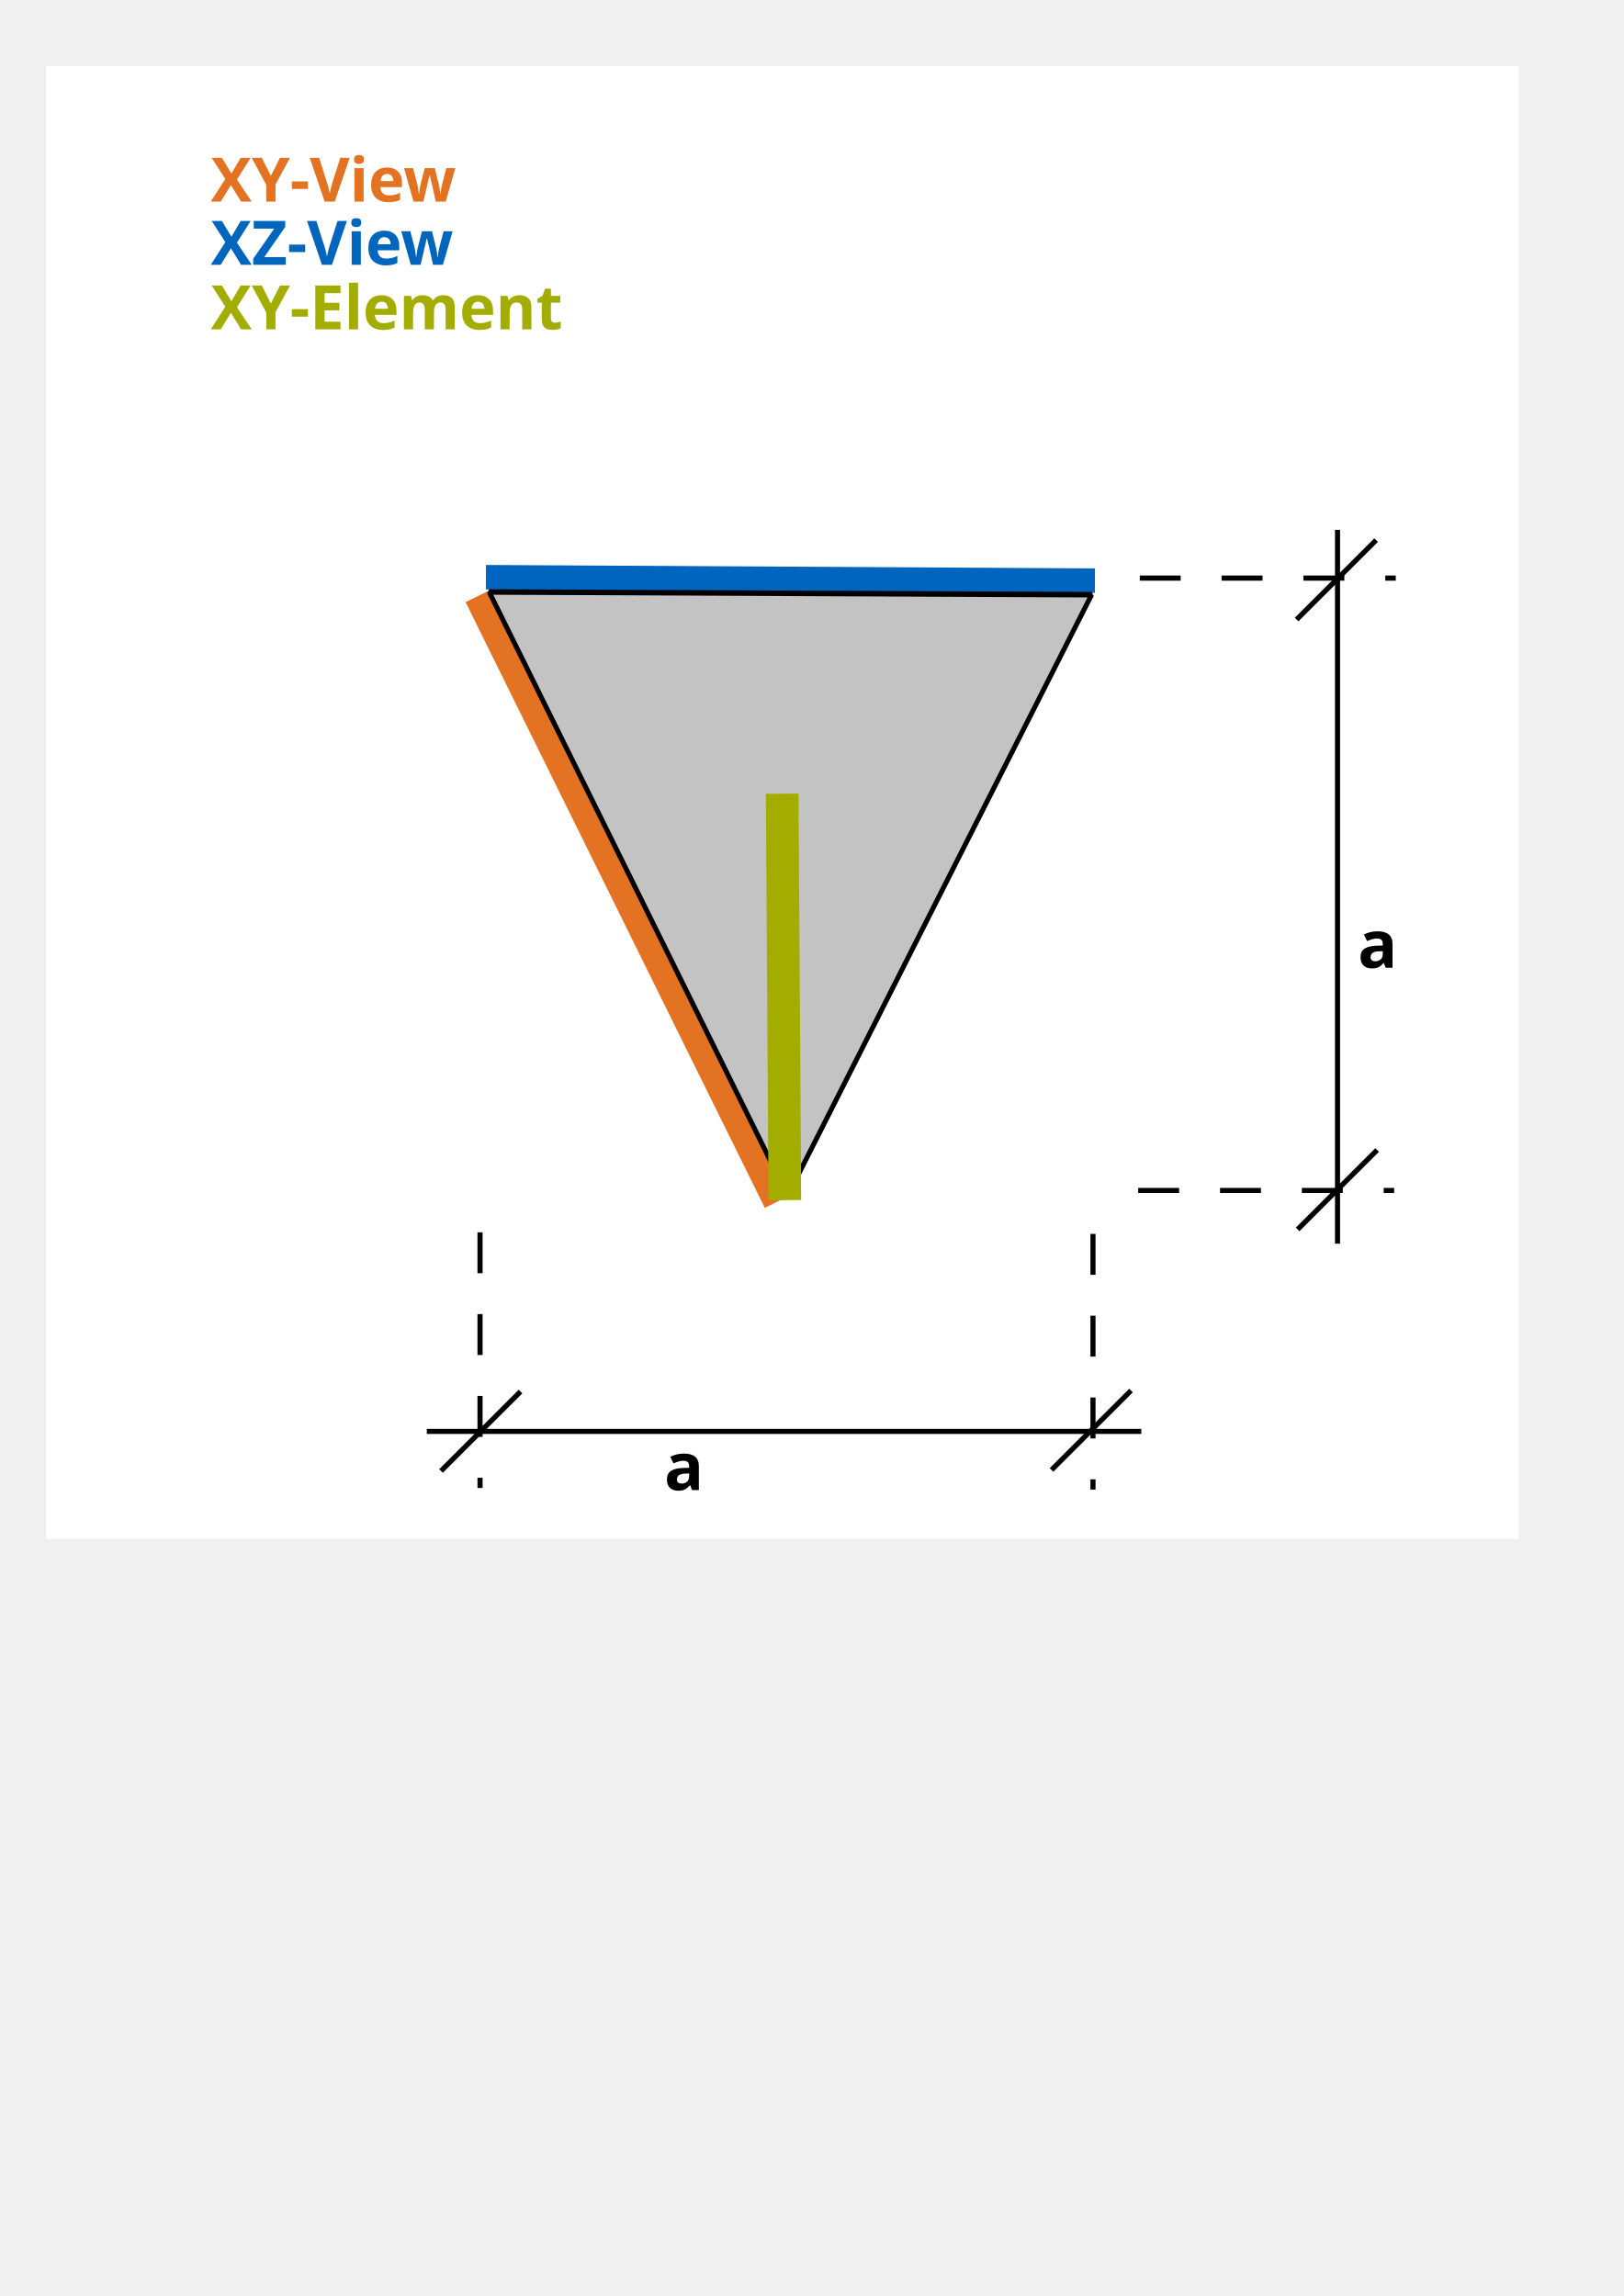
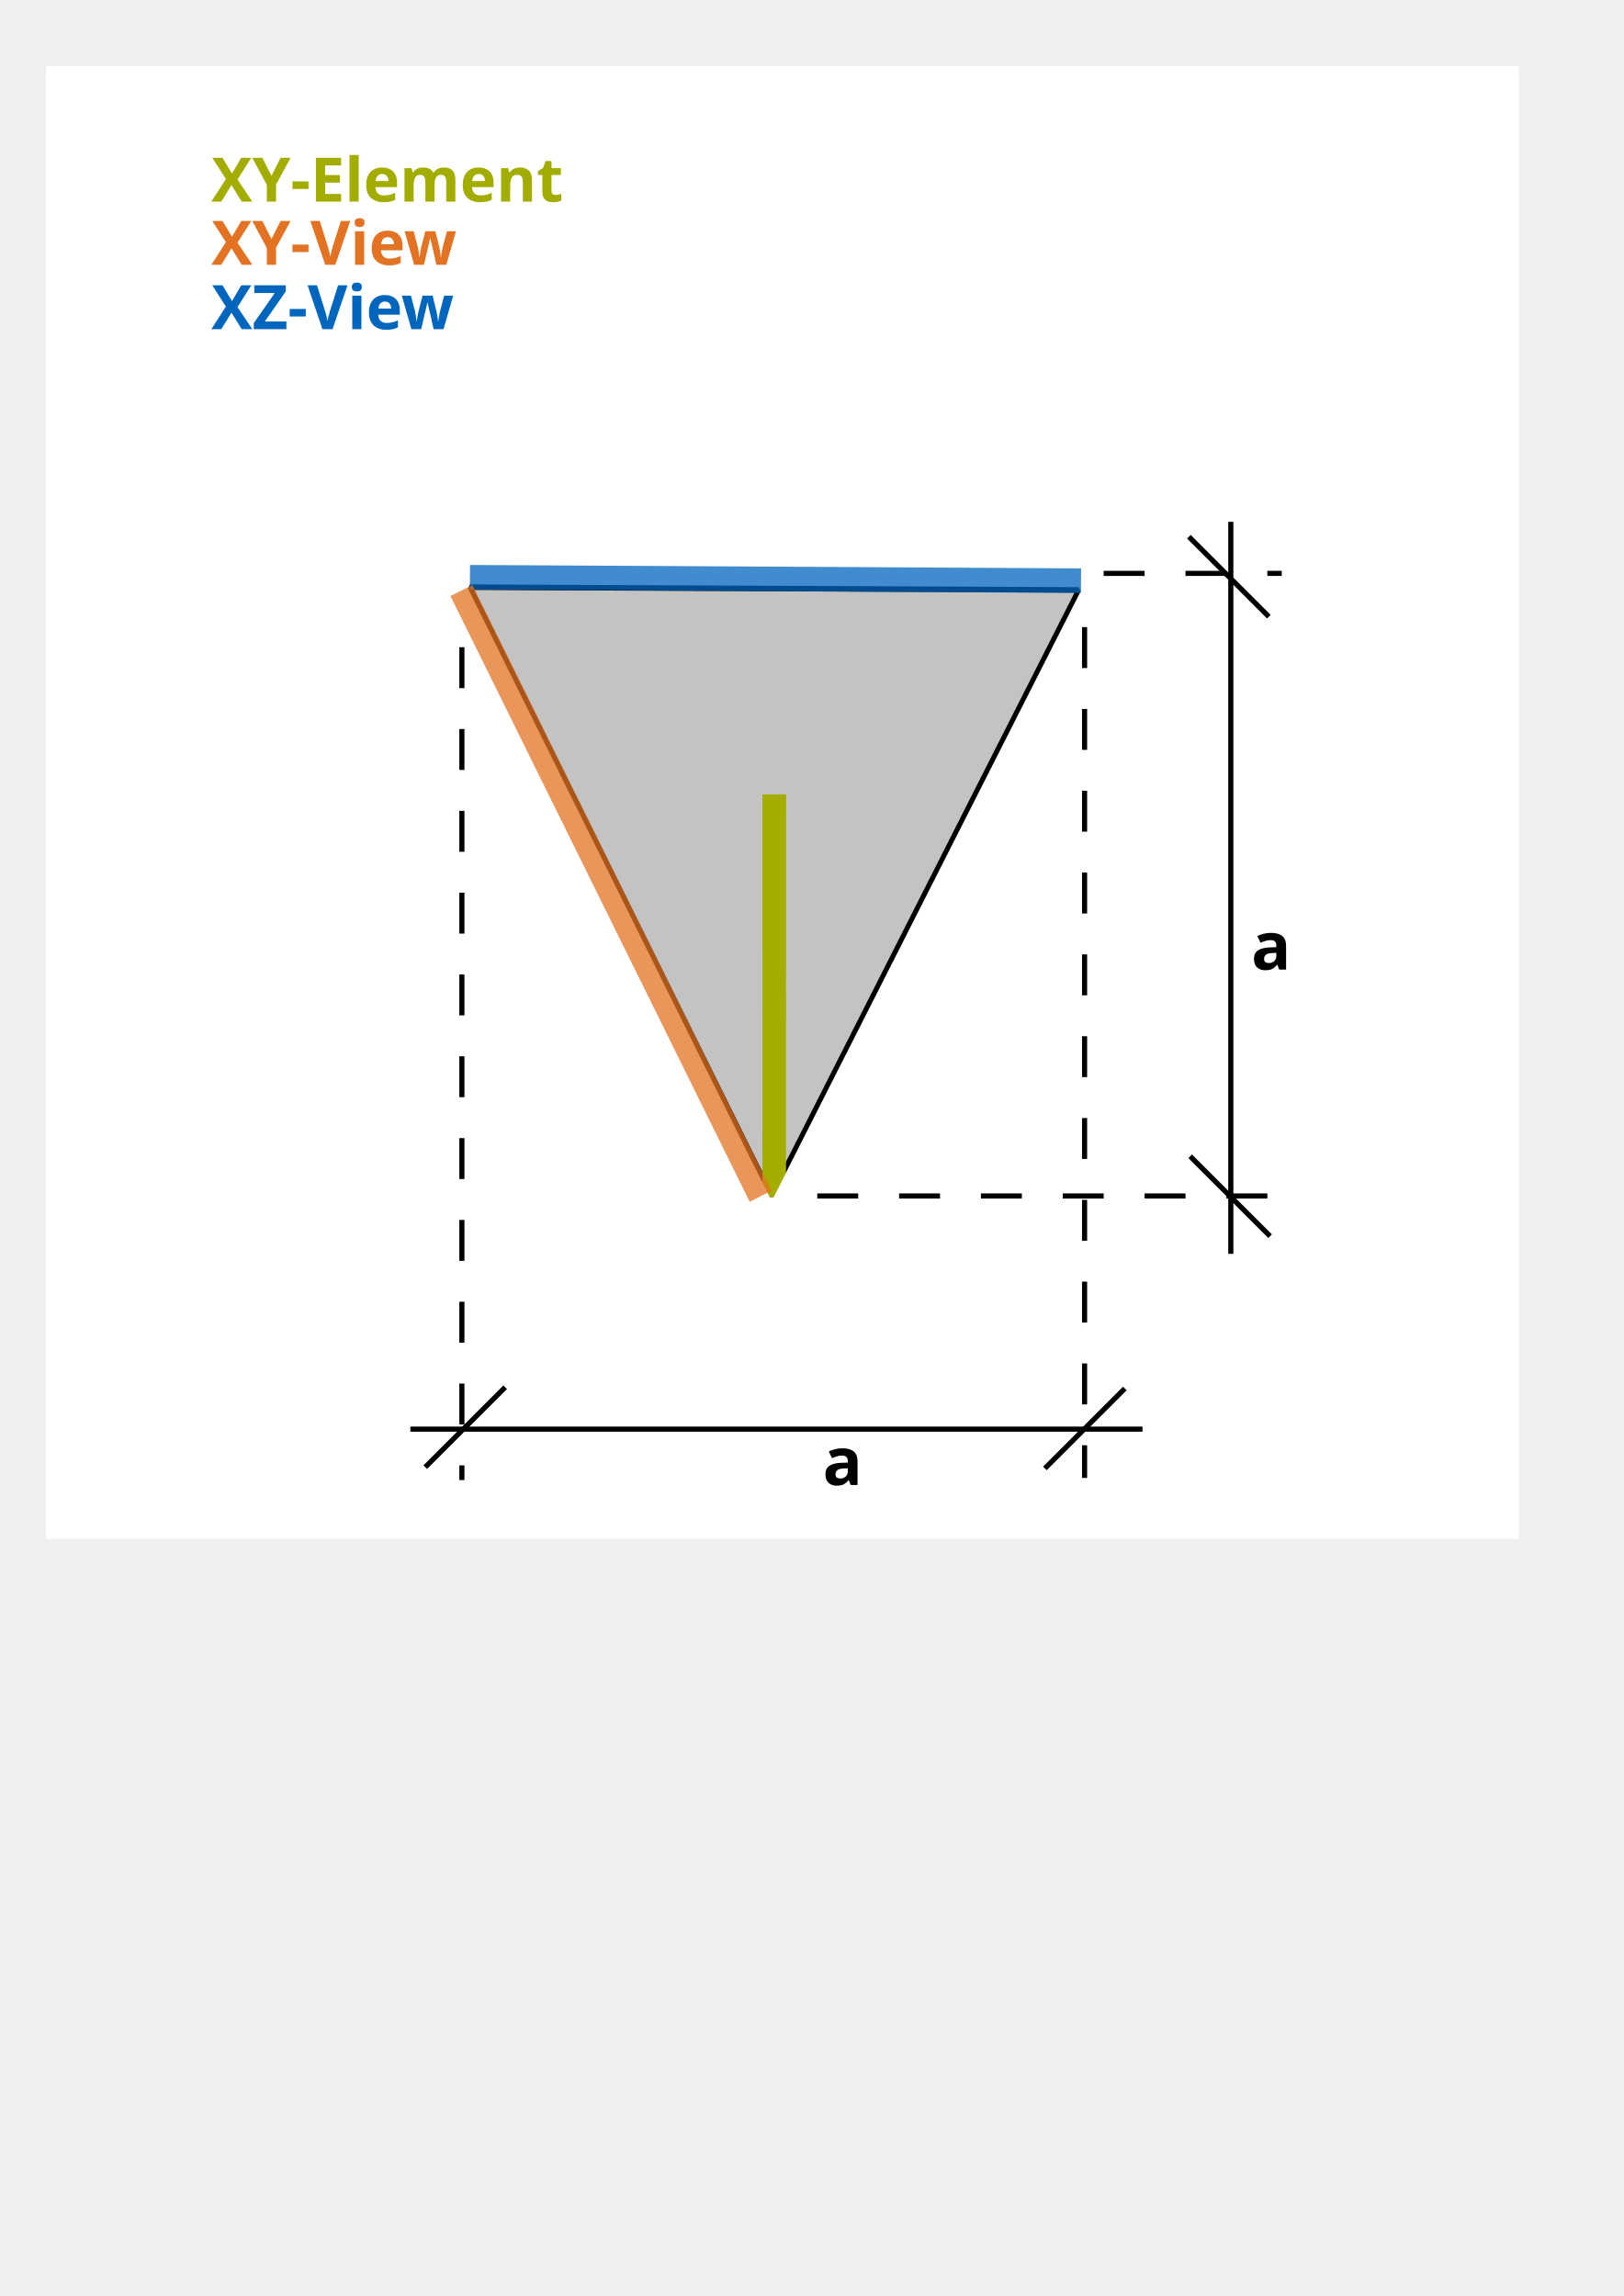
<svg xmlns="http://www.w3.org/2000/svg" width="210mm" height="297mm" id="svg2" version="1.1">
  <defs id="defs4">
    </defs>
  <g id="layer1">
-     <rect style="fill:#ffffff;fill-opacity:1;stroke:none" id="rect5295" width="720" height="720" x="22.5" y="32.362" />
-     <path style="fill:none;stroke:#000000;stroke-width:2.5;stroke-linecap:butt;stroke-linejoin:miter;stroke-miterlimit:4;stroke-opacity:1;stroke-dasharray:20, 20;stroke-dashoffset:22.25" d="m 539.399,282.642 c 62.797,0 100.341,0 142.877,0" id="path3777-4" />
-     <path style="fill:none;stroke:#000000;stroke-width:2.477;stroke-linecap:butt;stroke-linejoin:miter;stroke-miterlimit:4;stroke-opacity:1;stroke-dasharray:none" d="m 653.809,259.043 0,348.975" id="path3797" />
-     <path style="fill:none;stroke:#000000;stroke-width:2.5;stroke-linecap:butt;stroke-linejoin:miter;stroke-miterlimit:4;stroke-opacity:1;stroke-dasharray:none" d="m 672.673,264.067 c -36.701,36.67 -38.86,38.827 -38.86,38.827" id="path3799" />
-     <path style="fill:none;stroke:#000000;stroke-width:2.5;stroke-linecap:butt;stroke-linejoin:miter;stroke-miterlimit:4;stroke-opacity:1;stroke-dasharray:none" d="m 673.174,562.235 c -36.701,36.67 -38.86,38.827 -38.86,38.827" id="path3799-9" />
-     <text xml:space="preserve" style="font-size:32.045px;font-style:normal;font-variant:normal;font-weight:bold;font-stretch:normal;text-align:start;line-height:125%;letter-spacing:0px;word-spacing:0px;writing-mode:lr-tb;text-anchor:start;fill:#000000;fill-opacity:1;stroke:none;font-family:Sans;-inkscape-font-specification:Sans Bold" x="663.44" y="473.342" id="text3819" transform="scale(1.000421,0.9995793)">
-       <tspan id="tspan3821" x="663.44" y="473.342">a</tspan>
+     <g id="g3036" transform="translate(-1.473822,-2.236912)">
+       <g id="g3014">
+         <g id="g3011">
+           <rect y="34.599" x="23.974" height="720" width="720" id="rect5295" style="fill:#ffffff;fill-opacity:1;stroke:none" />
+         </g>
+       </g>
+     </g>
+     <text xml:space="preserve" style="font-size:30px;font-style:normal;font-variant:normal;font-weight:bold;font-stretch:normal;text-align:start;line-height:125%;letter-spacing:0px;word-spacing:0px;writing-mode:lr-tb;text-anchor:start;fill:#0065bd;fill-opacity:1;stroke:none;font-family:Sans;-inkscape-font-specification:Sans Bold" x="103.317" y="160.924" id="text3900-4">
+       <tspan x="103.317" y="160.924" id="tspan3904-6">XZ-View</tspan>
    </text>
-     <path style="fill:none;stroke:#000000;stroke-width:2.5;stroke-linecap:butt;stroke-linejoin:miter;stroke-miterlimit:4;stroke-opacity:1;stroke-dasharray:20, 20;stroke-dashoffset:22.25" d="m 538.622,582.013 c 62.797,0 100.341,0 142.877,0" id="path3777-4-4" />
-     <path style="fill:none;stroke:#000000;stroke-width:2.5;stroke-linecap:butt;stroke-linejoin:miter;stroke-miterlimit:4;stroke-opacity:1;stroke-dasharray:20, 20;stroke-dashoffset:22.25" d="m 534.271,585.502 c 0,62.745 0,100.257 0,142.756" id="path3777-4-43" />
-     <path style="fill:none;stroke:#000000;stroke-width:2.477;stroke-linecap:butt;stroke-linejoin:miter;stroke-miterlimit:4;stroke-opacity:1;stroke-dasharray:none" d="m 557.891,699.816 -349.269,0" id="path3797-0" />
-     <path style="fill:none;stroke:#000000;stroke-width:2.5;stroke-linecap:butt;stroke-linejoin:miter;stroke-miterlimit:4;stroke-opacity:1;stroke-dasharray:none" d="M 552.861,679.836 C 516.16,716.506 514.001,718.663 514.001,718.663" id="path3799-5" />
-     <path style="fill:none;stroke:#000000;stroke-width:2.5;stroke-linecap:butt;stroke-linejoin:miter;stroke-miterlimit:4;stroke-opacity:1;stroke-dasharray:none" d="m 254.442,680.337 c -36.701,36.67 -38.86,38.827 -38.86,38.827" id="path3799-9-8" />
-     <text xml:space="preserve" style="font-size:32.045px;font-style:normal;font-variant:normal;font-weight:bold;font-stretch:normal;text-align:start;line-height:125%;letter-spacing:0px;word-spacing:0px;writing-mode:lr-tb;text-anchor:start;fill:#000000;fill-opacity:1;stroke:none;font-family:Sans;-inkscape-font-specification:Sans Bold" x="324.521" y="728.794" id="text3819-0" transform="scale(1.000421,0.9995793)">
-       <tspan id="tspan3821-3" x="324.521" y="728.794">a</tspan>
+     <text xml:space="preserve" style="font-size:30px;font-style:normal;font-variant:normal;font-weight:bold;font-stretch:normal;text-align:start;line-height:125%;letter-spacing:0px;word-spacing:0px;writing-mode:lr-tb;text-anchor:start;fill:#a2ad00;fill-opacity:1;stroke:none;font-family:Sans;-inkscape-font-specification:Sans Bold" x="103.317" y="98.569" id="text3900-4-6">
+       <tspan x="103.317" y="98.569" id="tspan3904-6-1">XY-Element</tspan>
    </text>
-     <path style="fill:none;stroke:#000000;stroke-width:2.5;stroke-linecap:butt;stroke-linejoin:miter;stroke-miterlimit:4;stroke-opacity:1;stroke-dasharray:20, 20;stroke-dashoffset:22.25" d="m 234.649,584.725 c 0,62.745 0,100.257 0,142.756" id="path3777-4-4-0" />
-     <path style="fill:none;stroke:#e37222;stroke-width:12;stroke-linecap:butt;stroke-linejoin:miter;stroke-miterlimit:4;stroke-opacity:1;stroke-dasharray:none" d="M 379.227,587.855 C 234.998,295.836 232.967,291.723 232.967,291.723" id="path3021-3-8" />
-     <path style="fill:none;stroke:#0065bf;stroke-width:12;stroke-linecap:butt;stroke-linejoin:miter;stroke-miterlimit:4;stroke-opacity:1;stroke-dasharray:none" d="m 237.519,282.211 c 293.57,1.654 297.705,1.678 297.705,1.678" id="path3021-3-8-3" />
-     <text xml:space="preserve" style="font-size:30px;font-style:normal;font-variant:normal;font-weight:bold;font-stretch:normal;text-align:start;line-height:125%;letter-spacing:0px;word-spacing:0px;writing-mode:lr-tb;text-anchor:start;fill:#e37222;fill-opacity:1;stroke:none;font-family:Sans;-inkscape-font-specification:Sans Bold" x="103.035" y="98.569" id="text3900">
-       <tspan x="103.035" y="98.569" id="tspan3904">XY-View</tspan>
+     <text xml:space="preserve" style="font-size:30px;font-style:normal;font-variant:normal;font-weight:bold;font-stretch:normal;text-align:start;line-height:125%;letter-spacing:0px;word-spacing:0px;writing-mode:lr-tb;text-anchor:start;fill:#e37222;fill-opacity:1;stroke:none;font-family:Sans;-inkscape-font-specification:Sans Bold" x="103.317" y="129.451" id="text3900-1">
+       <tspan x="103.317" y="129.451" id="tspan3904-4">XY-View</tspan>
    </text>
-     <text xml:space="preserve" style="font-size:30px;font-style:normal;font-variant:normal;font-weight:bold;font-stretch:normal;text-align:start;line-height:125%;letter-spacing:0px;word-spacing:0px;writing-mode:lr-tb;text-anchor:start;fill:#0065bd;fill-opacity:1;stroke:none;font-family:Sans;-inkscape-font-specification:Sans Bold" x="103.035" y="129.451" id="text3900-4">
-       <tspan x="103.035" y="129.451" id="tspan3904-6">XZ-View</tspan>
+     <path style="fill:#c3c3c3;fill-opacity:1;stroke:#000000;stroke-width:1.8;stroke-linecap:butt;stroke-linejoin:bevel;stroke-miterlimit:4;stroke-opacity:1;stroke-dasharray:none;stroke-dashoffset:0" id="path3024" d="m 374.951,903.015 -229.902,0 L 260,703.914 z" transform="matrix(-1.294027,-0.00587476,0.00679901,-1.490822,708.8175,1635.505)" />
+     <path style="fill:none;stroke:#0065bf;stroke-width:12;stroke-linecap:butt;stroke-linejoin:miter;stroke-miterlimit:4;stroke-opacity:1;stroke-dasharray:none;opacity:0.75" d="m 229.719,282.211 c 294.556,1.654 298.705,1.678 298.705,1.678" id="path3021-3-8-3" />
+     <path style="fill:none;stroke:#a2ad00;stroke-width:11.552;stroke-linecap:butt;stroke-linejoin:miter;stroke-miterlimit:4;stroke-opacity:1;stroke-dasharray:none" d="m 378.477,388.352 c -0.031,194.166 -0.032,196.901 -0.032,196.901" id="path3021-3-8-4-4-3" />
+     <rect style="fill:#ffffff;fill-opacity:1;fill-rule:nonzero;stroke:none" id="rect3801-1" width="21.381" height="15.067" x="49.475" y="-687.862" transform="matrix(0.9181242,-0.3962928,-0.4524625,-0.8917834,0,0)" />
+     <path style="opacity:0.75;fill:none;stroke:#e37222;stroke-width:12;stroke-linecap:butt;stroke-linejoin:miter;stroke-miterlimit:4;stroke-opacity:1;stroke-dasharray:none" d="M 371.827,584.855 C 227.598,292.836 225.567,288.723 225.567,288.723" id="path3021-3-8" />
+     <rect style="fill:#ffffff;fill-opacity:1;fill-rule:nonzero;stroke:none" id="rect3801" width="21.381" height="15.067" x="-624.648" y="-389.99" transform="matrix(-0.9181242,-0.3962928,0.4524625,-0.8917834,0,0)" />
+     <rect style="fill:#ffffff;fill-opacity:1;fill-rule:nonzero;stroke:none" id="rect3801-7" width="5.282" height="3.585" x="-693.723" y="70.398" transform="matrix(-0.4478037,-0.8941319,0.9001552,-0.4355693,0,0)" />
+     <path style="fill:none;stroke:#000000;stroke-width:2.5;stroke-linecap:butt;stroke-linejoin:miter;stroke-miterlimit:4;stroke-opacity:1;stroke-dasharray:20, 20;stroke-dashoffset:25" d="m 524.493,280.329 102.058,0" id="path3777-4-1" />
+     <path style="fill:none;stroke:#000000;stroke-width:2.5;stroke-linecap:butt;stroke-linejoin:miter;stroke-miterlimit:4;stroke-opacity:1;stroke-dasharray:none" d="m 601.65,255.115 0,357.898" id="path3797-7" />
+     <path style="fill:none;stroke:#000000;stroke-width:2.5;stroke-linecap:butt;stroke-linejoin:miter;stroke-miterlimit:4;stroke-opacity:1;stroke-dasharray:none" d="m 581.159,262.418 c 36.905,36.905 39.076,39.076 39.076,39.076" id="path3799-4" />
+     <path style="fill:none;stroke:#000000;stroke-width:2.5;stroke-linecap:butt;stroke-linejoin:miter;stroke-miterlimit:4;stroke-opacity:1;stroke-dasharray:none" d="m 581.775,565.308 c 36.905,36.905 39.076,39.076 39.076,39.076" id="path3799-9-0" />
+     <text xml:space="preserve" style="font-size:32.236px;font-style:normal;font-variant:normal;font-weight:bold;font-stretch:normal;text-align:start;line-height:125%;letter-spacing:0px;word-spacing:0px;writing-mode:lr-tb;text-anchor:start;fill:#000000;fill-opacity:1;stroke:none;font-family:Sans;-inkscape-font-specification:Sans Bold" x="611.616" y="474.031" id="text3819-9">
+       <tspan id="tspan3821-48" x="611.616" y="474.031">a</tspan>
    </text>
-     <path style="fill:#c3c3c3;fill-opacity:1;stroke:#000000;stroke-width:1.816;stroke-linecap:butt;stroke-linejoin:bevel;stroke-miterlimit:4;stroke-opacity:1;stroke-dasharray:none;stroke-dashoffset:0" id="path3024" d="m 374.951,903.015 -229.902,0 L 260,703.914 z" transform="matrix(-1.280939,-0.00582857,0.00673024,-1.479102,713.3333,1627.243)" />
-     <path style="fill:none;stroke:#a2ad00;stroke-width:15.952;stroke-linecap:butt;stroke-linejoin:miter;stroke-miterlimit:4;stroke-opacity:1;stroke-dasharray:none" d="m 382.353,388.056 c 1.276,195.937 1.294,198.697 1.294,198.697" id="path3021-3-8-4-4-3" />
-     <text xml:space="preserve" style="font-size:30px;font-style:normal;font-variant:normal;font-weight:bold;font-stretch:normal;text-align:start;line-height:125%;letter-spacing:0px;word-spacing:0px;writing-mode:lr-tb;text-anchor:start;fill:#a2ad00;fill-opacity:1;stroke:none;font-family:Sans;-inkscape-font-specification:Sans Bold" x="103.035" y="161.011" id="text3900-4-6">
-       <tspan x="103.035" y="161.011" id="tspan3904-6-1">XY-Element</tspan>
+     <path style="fill:none;stroke:#000000;stroke-width:2.5;stroke-linecap:butt;stroke-linejoin:miter;stroke-miterlimit:4;stroke-opacity:1;stroke-dasharray:20, 20;stroke-dashoffset:25" d="m 384.501,584.711 241.007,0" id="path3777-4-0-1" />
+     <path style="fill:none;stroke:#000000;stroke-width:2.5;stroke-linecap:butt;stroke-linejoin:miter;stroke-miterlimit:4;stroke-opacity:1;stroke-dasharray:20, 20;stroke-dashoffset:25" d="m 225.783,301.424 0,422.184" id="path3777-4-1-8" />
+     <path style="fill:none;stroke:#000000;stroke-width:2.5;stroke-linecap:butt;stroke-linejoin:miter;stroke-miterlimit:4;stroke-opacity:1;stroke-dasharray:none" d="m 200.569,698.708 357.898,0" id="path3797-7-7" />
+     <path style="fill:none;stroke:#000000;stroke-width:2.5;stroke-linecap:butt;stroke-linejoin:miter;stroke-miterlimit:4;stroke-opacity:1;stroke-dasharray:none" d="m 207.872,717.293 c 36.905,-36.905 39.076,-39.076 39.076,-39.076" id="path3799-4-6" />
+     <path style="fill:none;stroke:#000000;stroke-width:2.5;stroke-linecap:butt;stroke-linejoin:miter;stroke-miterlimit:4;stroke-opacity:1;stroke-dasharray:none" d="m 510.762,717.909 c 36.905,-36.905 39.076,-39.076 39.076,-39.076" id="path3799-9-0-7" />
+     <text xml:space="preserve" style="font-size:32.236px;font-style:normal;font-variant:normal;font-weight:bold;font-stretch:normal;text-align:start;line-height:125%;letter-spacing:0px;word-spacing:0px;writing-mode:lr-tb;text-anchor:start;fill:#000000;fill-opacity:1;stroke:none;font-family:Sans;-inkscape-font-specification:Sans Bold" x="402.131" y="726.028" id="text3819-9-7">
+       <tspan id="tspan3821-48-5" x="402.131" y="726.028">a</tspan>
    </text>
+     <path style="fill:none;stroke:#000000;stroke-width:2.5;stroke-linecap:butt;stroke-linejoin:miter;stroke-miterlimit:4;stroke-opacity:1;stroke-dasharray:20, 20;stroke-dashoffset:25" d="m 530.164,291.605 0,430.961" id="path3777-4-0-1-3" />
  </g>
</svg>
